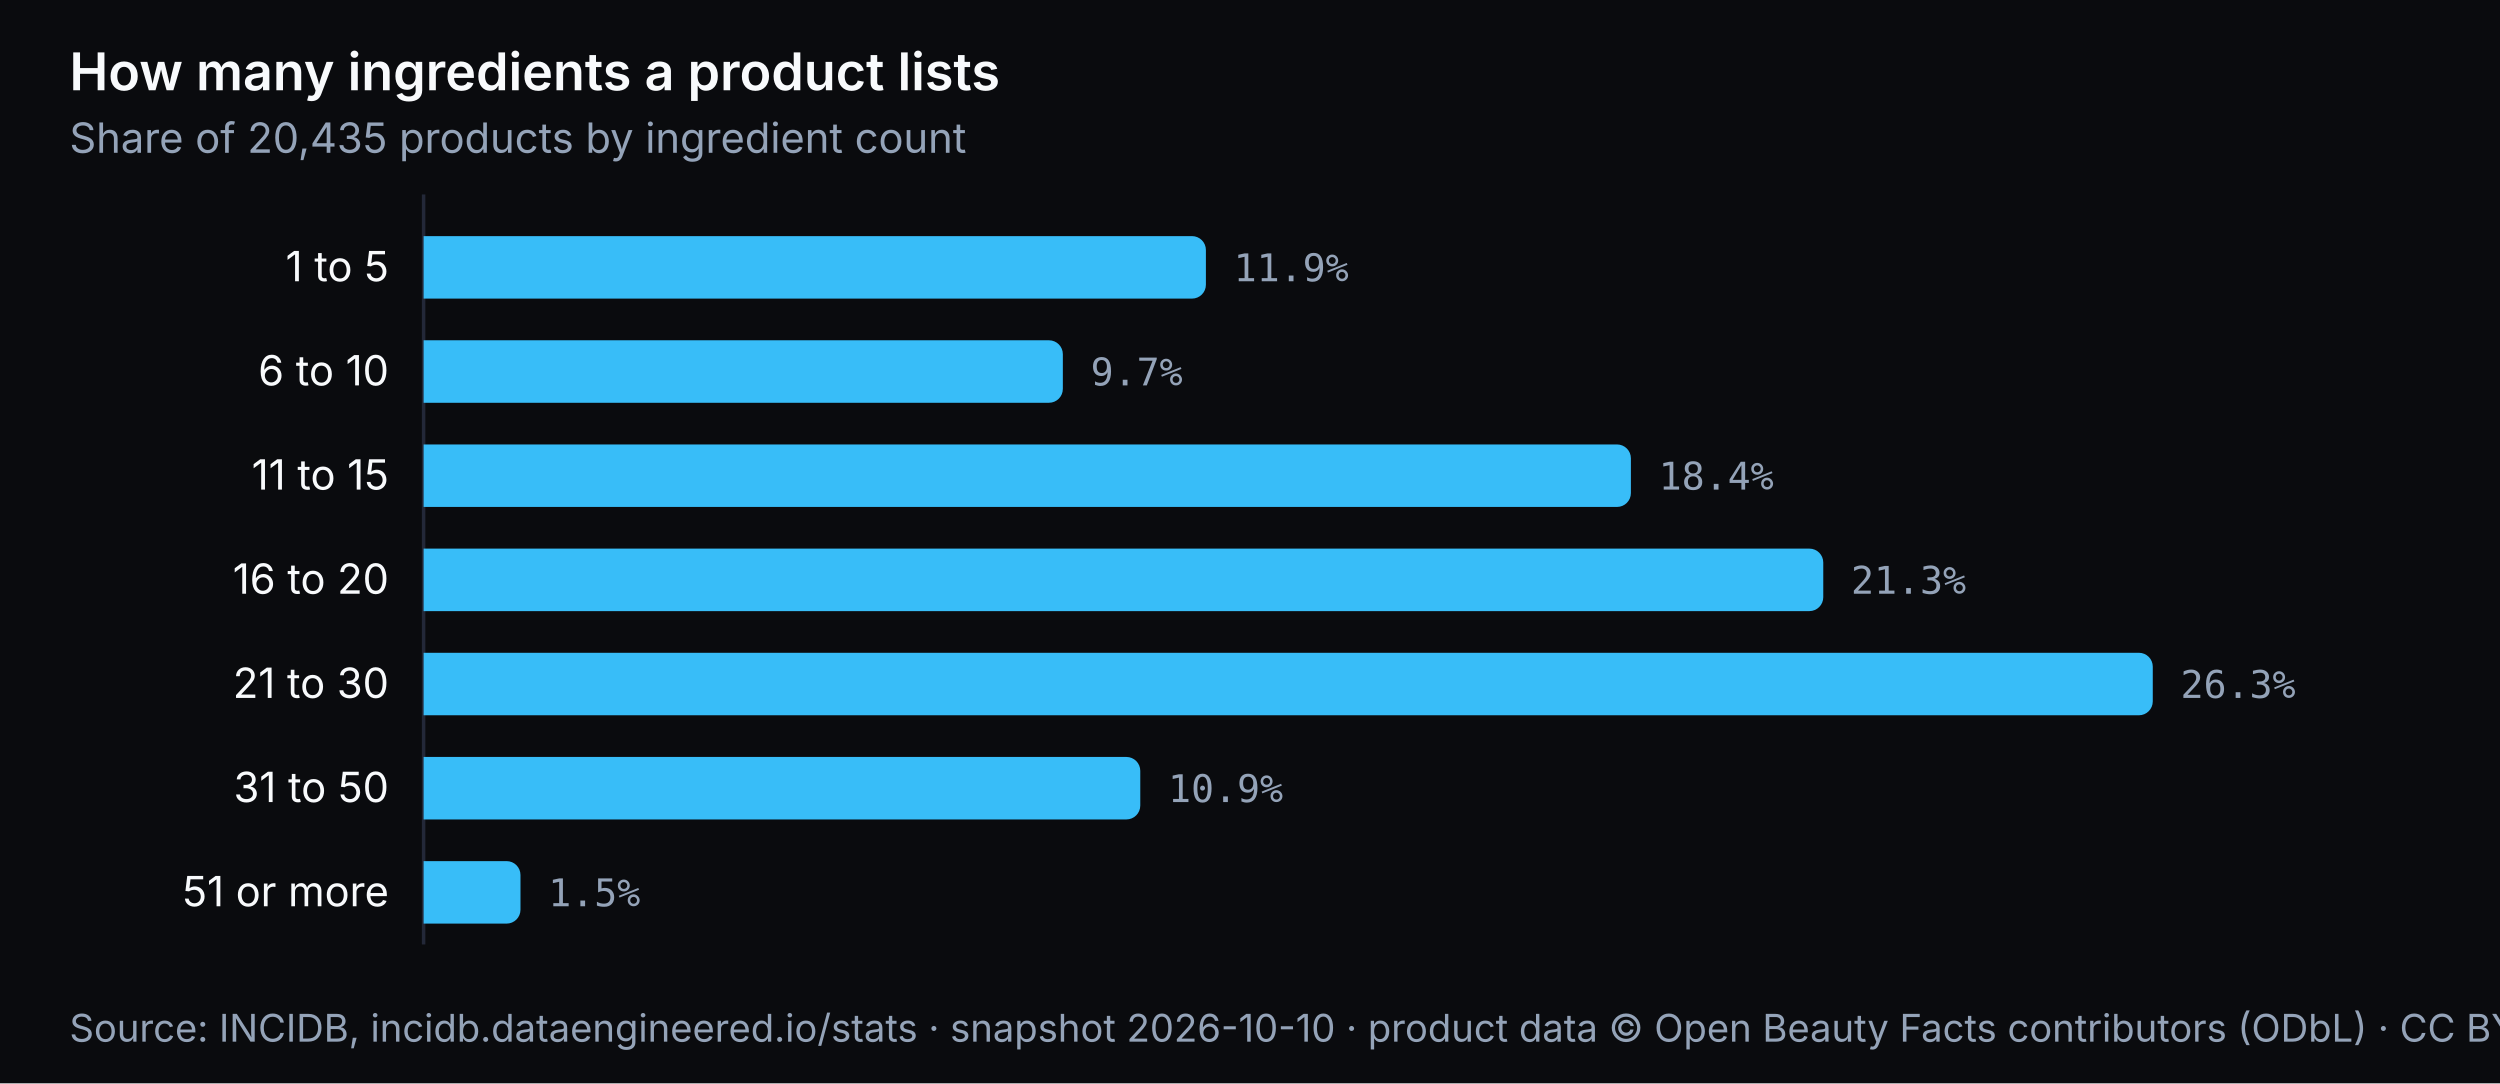
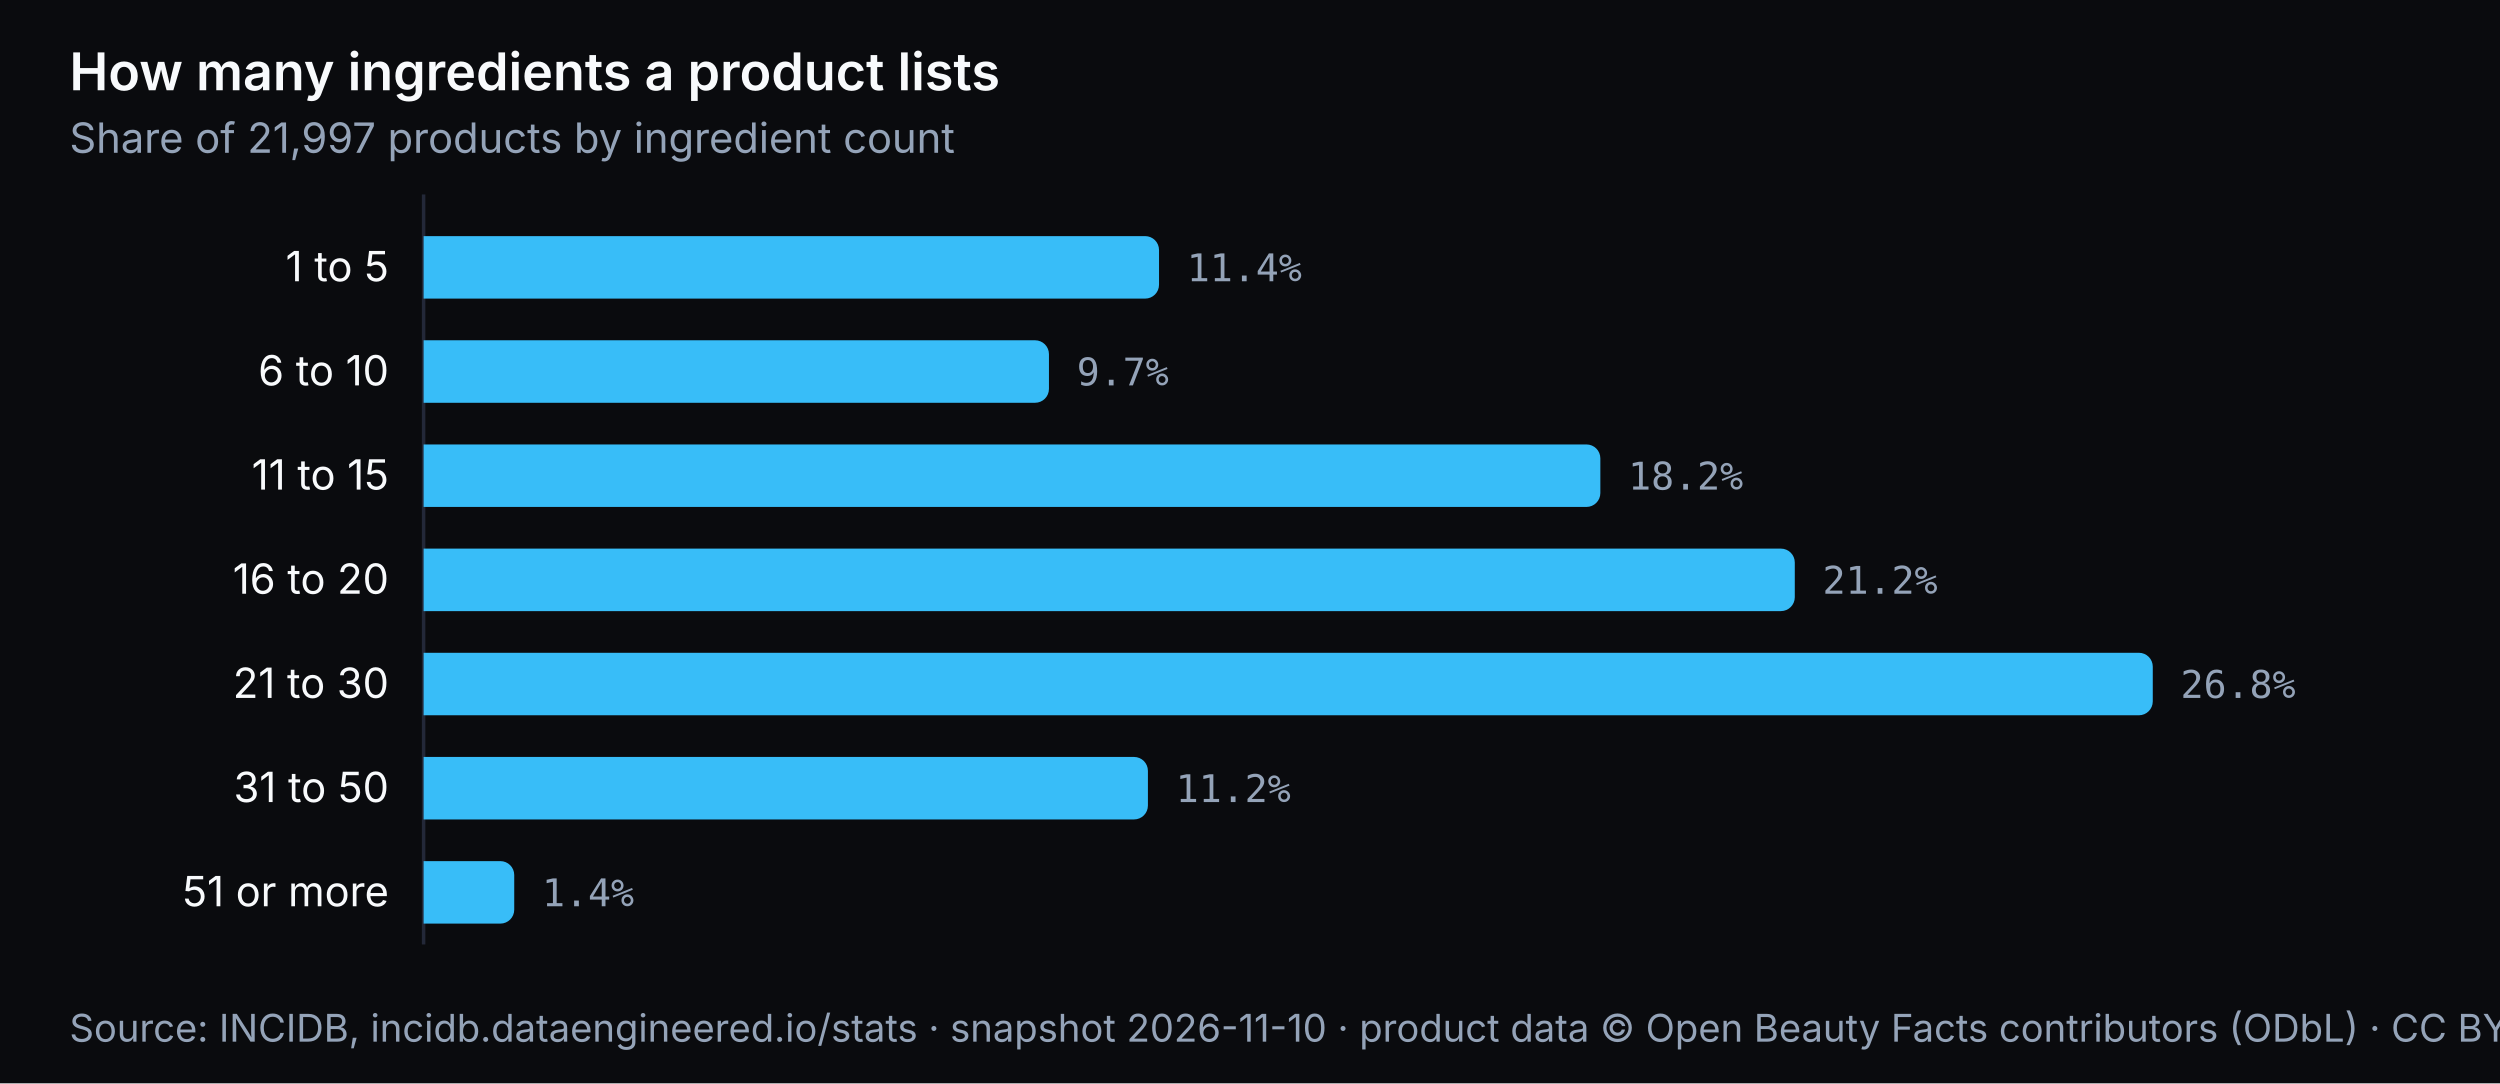
<svg xmlns="http://www.w3.org/2000/svg" viewBox="0 0 720 312" width="720" height="312" role="img" aria-labelledby="t-ingredient-count d-ingredient-count" font-family="'Space Grotesk', 'Inter', system-ui, -apple-system, 'Segoe UI', sans-serif" font-size="12">
  <rect width="720" height="312" fill="#0A0B0E" />
  <text x="20" y="26" font-size="15" font-weight="600" fill="#F8FAFC">How many ingredients a product lists</text>
-   <text x="20" y="44" font-size="12" fill="#94A3B8">Share of 20,435 products by ingredient count</text>
+   <text x="20" y="44" font-size="12" fill="#94A3B8">Share of 21,997 products by ingredient count</text>
  <line x1="122" y1="56" x2="122" y2="272" stroke="#232838" stroke-width="1" />
  <g>
    <rect x="0" y="62" width="720" height="30" fill="transparent" />
-     <path d="M122 68.0 h221.3 a4 4 0 0 1 4 4 v10 a4 4 0 0 1 -4 4 h-221.3 z" fill="#38BDF8" />
+     <path d="M122 68.0 h207.8 a4 4 0 0 1 4 4 v10 a4 4 0 0 1 -4 4 h-207.8 z" fill="#38BDF8" />
    <text x="112" y="81.0" text-anchor="end" fill="#F8FAFC">1 to 5</text>
-     <text x="355.3" y="81.0" fill="#94A3B8" font-family="'JetBrains Mono', ui-monospace, Menlo, Consolas, monospace" font-size="11">11.9%</text>
+     <text x="341.8" y="81.0" fill="#94A3B8" font-family="'JetBrains Mono', ui-monospace, Menlo, Consolas, monospace" font-size="11">11.4%</text>
  </g>
  <g>
    <rect x="0" y="92" width="720" height="30" fill="transparent" />
-     <path d="M122 98.0 h180.1 a4 4 0 0 1 4 4 v10 a4 4 0 0 1 -4 4 h-180.1 z" fill="#38BDF8" />
+     <path d="M122 98.0 h176.1 a4 4 0 0 1 4 4 v10 a4 4 0 0 1 -4 4 h-176.1 z" fill="#38BDF8" />
    <text x="112" y="111.0" text-anchor="end" fill="#F8FAFC">6 to 10</text>
-     <text x="314.1" y="111.0" fill="#94A3B8" font-family="'JetBrains Mono', ui-monospace, Menlo, Consolas, monospace" font-size="11">9.7%</text>
+     <text x="310.1" y="111.0" fill="#94A3B8" font-family="'JetBrains Mono', ui-monospace, Menlo, Consolas, monospace" font-size="11">9.7%</text>
  </g>
  <g>
    <rect x="0" y="122" width="720" height="30" fill="transparent" />
-     <path d="M122 128.0 h343.7 a4 4 0 0 1 4 4 v10 a4 4 0 0 1 -4 4 h-343.7 z" fill="#38BDF8" />
+     <path d="M122 128.0 h334.9 a4 4 0 0 1 4 4 v10 a4 4 0 0 1 -4 4 h-334.9 z" fill="#38BDF8" />
    <text x="112" y="141.0" text-anchor="end" fill="#F8FAFC">11 to 15</text>
-     <text x="477.7" y="141.0" fill="#94A3B8" font-family="'JetBrains Mono', ui-monospace, Menlo, Consolas, monospace" font-size="11">18.4%</text>
+     <text x="468.9" y="141.0" fill="#94A3B8" font-family="'JetBrains Mono', ui-monospace, Menlo, Consolas, monospace" font-size="11">18.2%</text>
  </g>
  <g>
    <rect x="0" y="152" width="720" height="30" fill="transparent" />
-     <path d="M122 158.0 h399.1 a4 4 0 0 1 4 4 v10 a4 4 0 0 1 -4 4 h-399.1 z" fill="#38BDF8" />
+     <path d="M122 158.0 h390.9 a4 4 0 0 1 4 4 v10 a4 4 0 0 1 -4 4 h-390.9 z" fill="#38BDF8" />
    <text x="112" y="171.0" text-anchor="end" fill="#F8FAFC">16 to 20</text>
-     <text x="533.1" y="171.0" fill="#94A3B8" font-family="'JetBrains Mono', ui-monospace, Menlo, Consolas, monospace" font-size="11">21.3%</text>
+     <text x="524.9" y="171.0" fill="#94A3B8" font-family="'JetBrains Mono', ui-monospace, Menlo, Consolas, monospace" font-size="11">21.2%</text>
  </g>
  <g>
    <rect x="0" y="182" width="720" height="30" fill="transparent" />
    <path d="M122 188.0 h494.0 a4 4 0 0 1 4 4 v10 a4 4 0 0 1 -4 4 h-494.0 z" fill="#38BDF8" />
    <text x="112" y="201.0" text-anchor="end" fill="#F8FAFC">21 to 30</text>
-     <text x="628.0" y="201.0" fill="#94A3B8" font-family="'JetBrains Mono', ui-monospace, Menlo, Consolas, monospace" font-size="11">26.3%</text>
+     <text x="628.0" y="201.0" fill="#94A3B8" font-family="'JetBrains Mono', ui-monospace, Menlo, Consolas, monospace" font-size="11">26.8%</text>
  </g>
  <g>
    <rect x="0" y="212" width="720" height="30" fill="transparent" />
-     <path d="M122 218.0 h202.4 a4 4 0 0 1 4 4 v10 a4 4 0 0 1 -4 4 h-202.4 z" fill="#38BDF8" />
+     <path d="M122 218.0 h204.6 a4 4 0 0 1 4 4 v10 a4 4 0 0 1 -4 4 h-204.6 z" fill="#38BDF8" />
    <text x="112" y="231.0" text-anchor="end" fill="#F8FAFC">31 to 50</text>
-     <text x="336.4" y="231.0" fill="#94A3B8" font-family="'JetBrains Mono', ui-monospace, Menlo, Consolas, monospace" font-size="11">10.9%</text>
+     <text x="338.6" y="231.0" fill="#94A3B8" font-family="'JetBrains Mono', ui-monospace, Menlo, Consolas, monospace" font-size="11">11.2%</text>
  </g>
  <g>
    <rect x="0" y="242" width="720" height="30" fill="transparent" />
-     <path d="M122 248.0 h23.9 a4 4 0 0 1 4 4 v10 a4 4 0 0 1 -4 4 h-23.9 z" fill="#38BDF8" />
+     <path d="M122 248.0 h22.1 a4 4 0 0 1 4 4 v10 a4 4 0 0 1 -4 4 h-22.1 z" fill="#38BDF8" />
    <text x="112" y="261.0" text-anchor="end" fill="#F8FAFC">51 or more</text>
-     <text x="157.9" y="261.0" fill="#94A3B8" font-family="'JetBrains Mono', ui-monospace, Menlo, Consolas, monospace" font-size="11">1.5%</text>
+     <text x="156.1" y="261.0" fill="#94A3B8" font-family="'JetBrains Mono', ui-monospace, Menlo, Consolas, monospace" font-size="11">1.4%</text>
  </g>
-   <text x="20" y="300" font-size="11" fill="#94A3B8">Source: INCIDB, incidb.dataengineered.io/stats · snapshot 2026-10-10 · product data © Open Beauty Facts contributors (ODbL) · CC BY 4.0</text>
+   <text x="20" y="300" font-size="11" fill="#94A3B8">Source: INCIDB, incidb.dataengineered.io/stats · snapshot 2026-11-10 · product data © Open Beauty Facts contributors (ODbL) · CC BY 4.0</text>
</svg>
